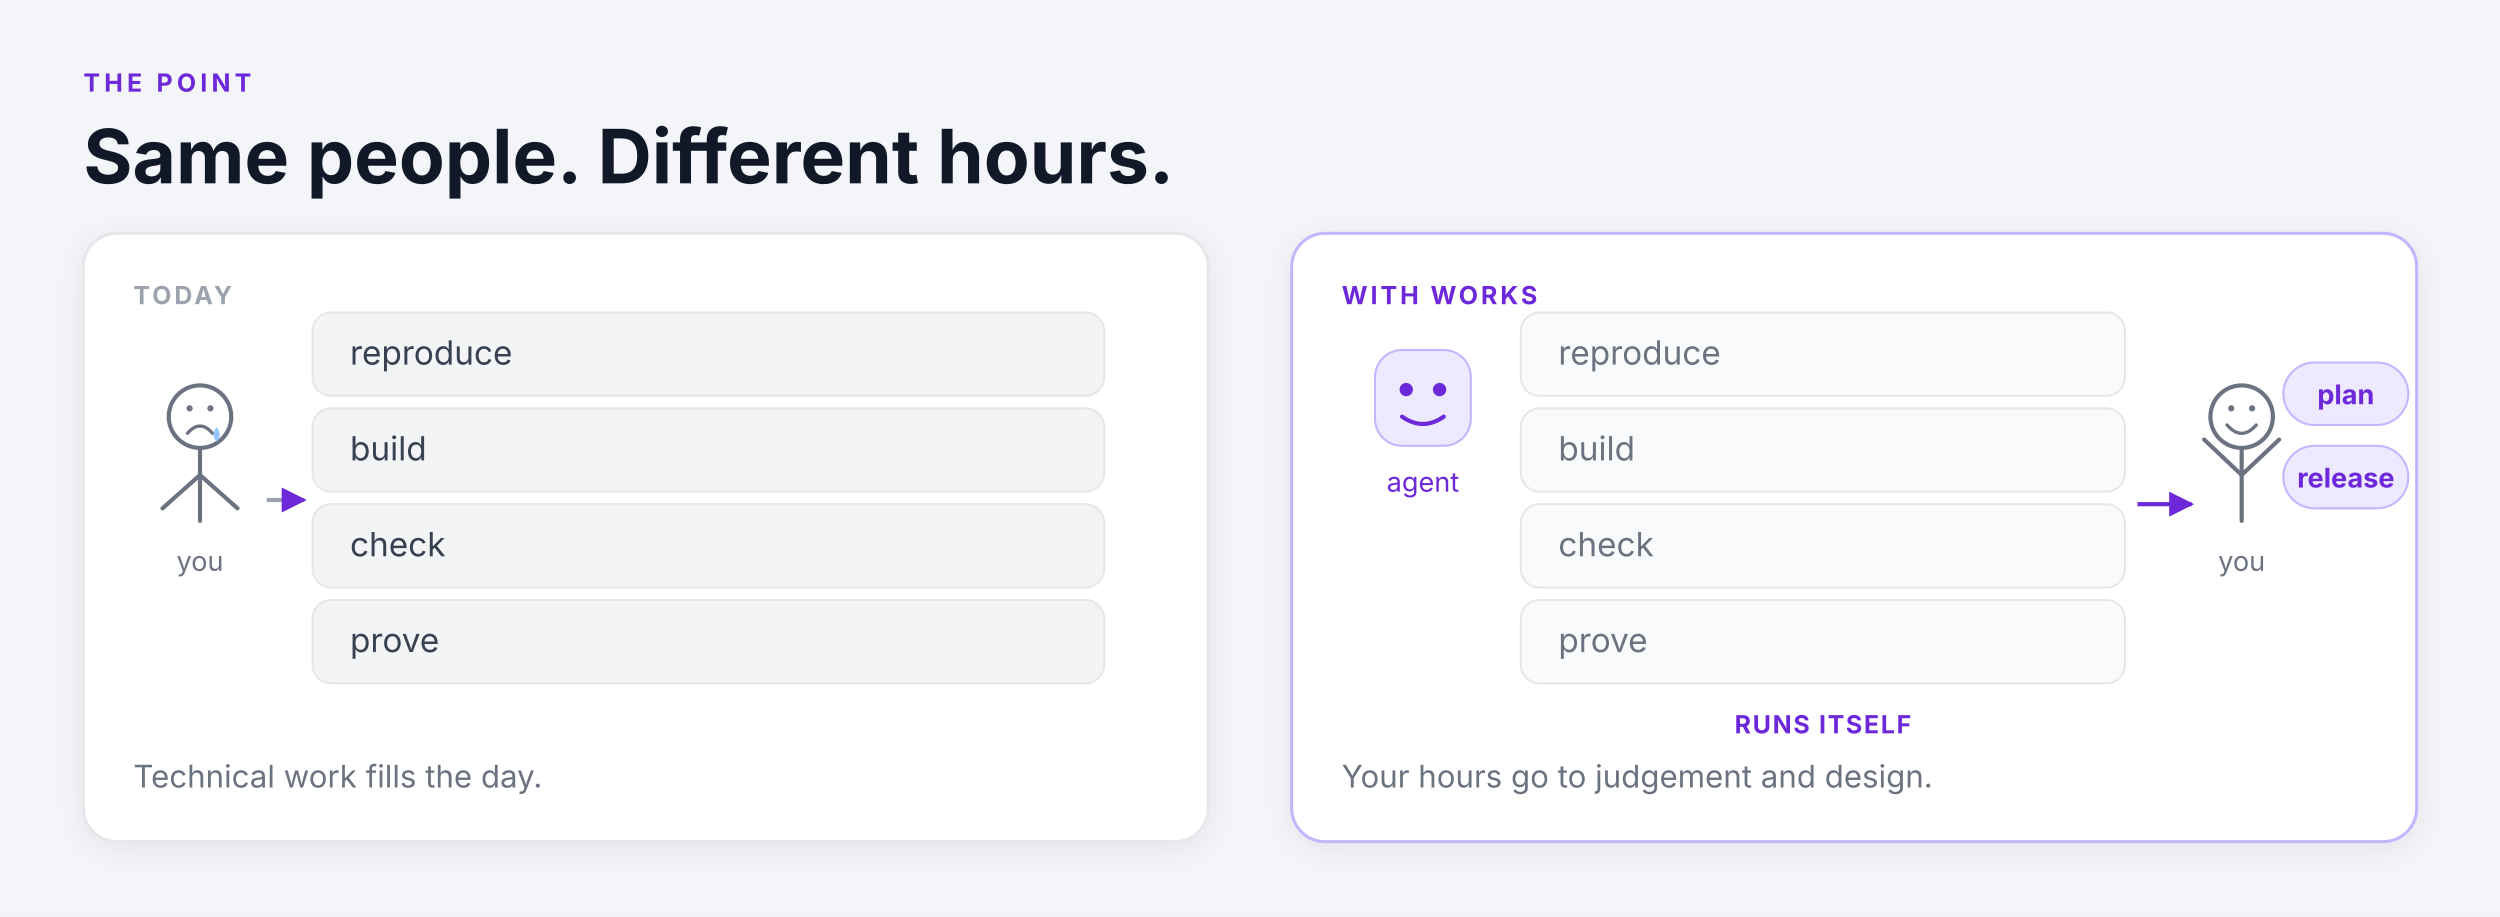
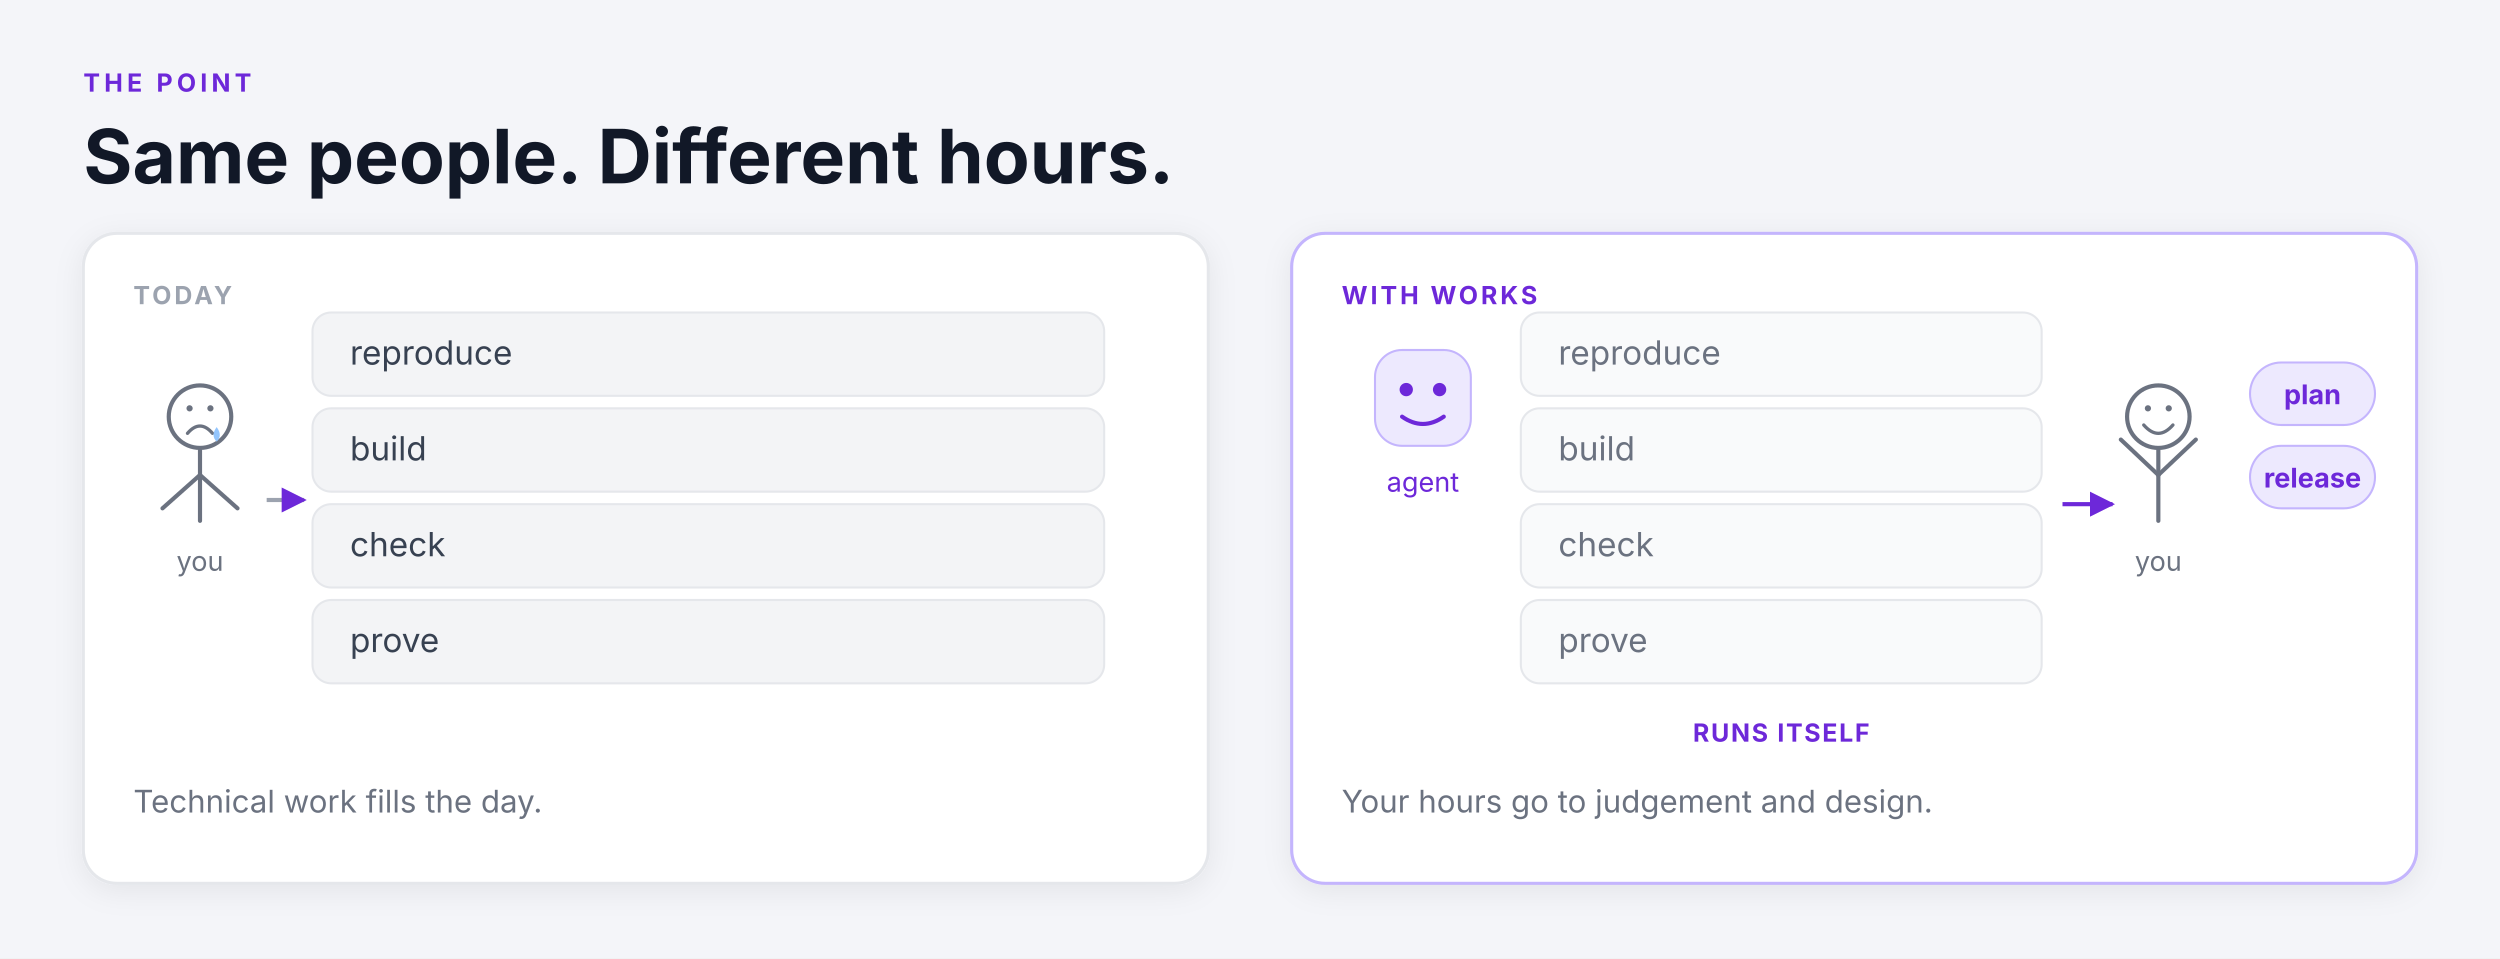
- <svg xmlns="http://www.w3.org/2000/svg" width="1200" height="440" viewBox="0 0 1200 440" font-family="Inter, Segoe UI, Arial, Helvetica, sans-serif">
+ <svg xmlns="http://www.w3.org/2000/svg" width="1200" height="460" viewBox="0 0 1200 460" font-family="Inter, Segoe UI, Arial, Helvetica, sans-serif">
  <defs>
    <filter id="softP" x="-20%" y="-20%" width="140%" height="140%">
      <feDropShadow dx="0" dy="3" stdDeviation="7" flood-color="#111827" flood-opacity="0.07" />
    </filter>
    <marker id="arrowP" viewBox="0 0 10 10" refX="9" refY="5" markerWidth="6" markerHeight="6" orient="auto-start-reverse">
      <path d="M 0 0 L 10 5 L 0 10 z" fill="#6D28D9" />
    </marker>
  </defs>
-   <rect x="0" y="0" width="1200" height="440" fill="#F4F5F9" />
+   <rect x="0" y="0" width="1200" height="460" fill="#F4F5F9" />
  <text x="40" y="44" font-size="12" font-weight="700" fill="#6D28D9" letter-spacing="2">THE POINT</text>
  <text x="40" y="88" font-size="36" font-weight="700" fill="#111827">Same people. Different hours.</text>
-   <rect x="40" y="112" width="540" height="292" rx="16" fill="#FFFFFF" stroke="#E5E7EB" stroke-width="1.5" filter="url(#softP)" />
+   <rect x="40" y="112" width="540" height="312" rx="16" fill="#FFFFFF" stroke="#E5E7EB" stroke-width="1.5" filter="url(#softP)" />
  <text x="64" y="146" font-size="12" font-weight="700" fill="#9CA3AF" letter-spacing="1.4">TODAY</text>
  <circle cx="96" cy="200" r="15" fill="none" stroke="#6B7280" stroke-width="2" />
  <circle cx="91" cy="196" r="1.5" fill="#6B7280" />
  <circle cx="101" cy="196" r="1.5" fill="#6B7280" />
  <path d="M 90 208 Q 96 201 102 208" fill="none" stroke="#6B7280" stroke-width="1.6" stroke-linecap="round" />
  <path d="M 96 216 L 96 250" fill="none" stroke="#6B7280" stroke-width="2" stroke-linecap="round" />
  <path d="M 96 228 L 78 244" fill="none" stroke="#6B7280" stroke-width="2" stroke-linecap="round" />
  <path d="M 96 228 L 114 244" fill="none" stroke="#6B7280" stroke-width="2" stroke-linecap="round" />
  <path d="M 104 205 Q 107 209 104 212 Q 101 209 104 205 Z" fill="#93C5FD" />
  <text x="96" y="274" font-size="13" fill="#6B7280" text-anchor="middle">you</text>
  <rect x="150" y="150" width="380" height="40" rx="9" fill="#F3F4F6" stroke="#E5E7EB" />
  <text x="168" y="175" font-size="16" fill="#374151">reproduce</text>
  <rect x="150" y="196" width="380" height="40" rx="9" fill="#F3F4F6" stroke="#E5E7EB" />
  <text x="168" y="221" font-size="16" fill="#374151">build</text>
  <rect x="150" y="242" width="380" height="40" rx="9" fill="#F3F4F6" stroke="#E5E7EB" />
  <text x="168" y="267" font-size="16" fill="#374151">check</text>
  <rect x="150" y="288" width="380" height="40" rx="9" fill="#F3F4F6" stroke="#E5E7EB" />
  <text x="168" y="313" font-size="16" fill="#374151">prove</text>
  <line x1="128" y1="240" x2="146" y2="240" stroke="#9CA3AF" stroke-width="2" marker-end="url(#arrowP)" />
-   <text x="64" y="378" font-size="15" fill="#6B7280">Technical work fills the day.</text>
-   <rect x="620" y="112" width="540" height="292" rx="16" fill="#FFFFFF" stroke="#C4B5FD" stroke-width="1.5" filter="url(#softP)" />
+   <text x="64" y="390" font-size="15" fill="#6B7280">Technical work fills the day.</text>
+   <rect x="620" y="112" width="540" height="312" rx="16" fill="#FFFFFF" stroke="#C4B5FD" stroke-width="1.5" filter="url(#softP)" />
  <text x="644" y="146" font-size="12" font-weight="700" fill="#6D28D9" letter-spacing="1.4">WITH WORKS</text>
  <rect x="660" y="168" width="46" height="46" rx="13" fill="#EDE9FE" stroke="#C4B5FD" />
  <circle cx="675" cy="187" r="3.2" fill="#6D28D9" />
  <circle cx="691" cy="187" r="3.2" fill="#6D28D9" />
  <path d="M 673 200 Q 683 207 693 200" fill="none" stroke="#6D28D9" stroke-width="2" stroke-linecap="round" />
  <text x="683" y="236" font-size="13" fill="#6D28D9" text-anchor="middle">agent</text>
-   <rect x="730" y="150" width="290" height="40" rx="9" fill="#F9FAFB" stroke="#E5E7EB" />
+   <rect x="730" y="150" width="250" height="40" rx="9" fill="#F9FAFB" stroke="#E5E7EB" />
  <text x="748" y="175" font-size="16" fill="#6B7280">reproduce</text>
-   <rect x="730" y="196" width="290" height="40" rx="9" fill="#F9FAFB" stroke="#E5E7EB" />
+   <rect x="730" y="196" width="250" height="40" rx="9" fill="#F9FAFB" stroke="#E5E7EB" />
  <text x="748" y="221" font-size="16" fill="#6B7280">build</text>
-   <rect x="730" y="242" width="290" height="40" rx="9" fill="#F9FAFB" stroke="#E5E7EB" />
+   <rect x="730" y="242" width="250" height="40" rx="9" fill="#F9FAFB" stroke="#E5E7EB" />
  <text x="748" y="267" font-size="16" fill="#6B7280">check</text>
-   <rect x="730" y="288" width="290" height="40" rx="9" fill="#F9FAFB" stroke="#E5E7EB" />
+   <rect x="730" y="288" width="250" height="40" rx="9" fill="#F9FAFB" stroke="#E5E7EB" />
  <text x="748" y="313" font-size="16" fill="#6B7280">prove</text>
-   <text x="875" y="352" font-size="12" font-weight="700" fill="#6D28D9" text-anchor="middle" letter-spacing="0.8">RUNS ITSELF</text>
-   <line x1="1026" y1="242" x2="1052" y2="242" stroke="#6D28D9" stroke-width="2" marker-end="url(#arrowP)" />
-   <circle cx="1076" cy="200" r="15" fill="none" stroke="#6B7280" stroke-width="2" />
-   <circle cx="1071" cy="196" r="1.5" fill="#6B7280" />
-   <circle cx="1081" cy="196" r="1.5" fill="#6B7280" />
-   <path d="M 1069 204 Q 1076 212 1083 204" fill="none" stroke="#6B7280" stroke-width="1.6" stroke-linecap="round" />
-   <path d="M 1076 216 L 1076 250" fill="none" stroke="#6B7280" stroke-width="2" stroke-linecap="round" />
-   <path d="M 1076 228 L 1058 211" fill="none" stroke="#6B7280" stroke-width="2" stroke-linecap="round" />
-   <path d="M 1076 228 L 1094 211" fill="none" stroke="#6B7280" stroke-width="2" stroke-linecap="round" />
-   <text x="1076" y="274" font-size="13" fill="#6B7280" text-anchor="middle">you</text>
-   <rect x="1096" y="174" width="60" height="30" rx="15" fill="#EDE9FE" stroke="#C4B5FD" />
-   <text x="1126" y="194" font-size="13" font-weight="700" fill="#6D28D9" text-anchor="middle">plan</text>
-   <rect x="1096" y="214" width="60" height="30" rx="15" fill="#EDE9FE" stroke="#C4B5FD" />
-   <text x="1126" y="234" font-size="13" font-weight="700" fill="#6D28D9" text-anchor="middle">release</text>
-   <text x="644" y="378" font-size="15" fill="#6B7280">Your hours go to judgement and design.</text>
+   <text x="855" y="356" font-size="12" font-weight="700" fill="#6D28D9" text-anchor="middle" letter-spacing="0.8">RUNS ITSELF</text>
+   <line x1="990" y1="242" x2="1014" y2="242" stroke="#6D28D9" stroke-width="2" marker-end="url(#arrowP)" />
+   <circle cx="1036" cy="200" r="15" fill="none" stroke="#6B7280" stroke-width="2" />
+   <circle cx="1031" cy="196" r="1.5" fill="#6B7280" />
+   <circle cx="1041" cy="196" r="1.5" fill="#6B7280" />
+   <path d="M 1029 204 Q 1036 212 1043 204" fill="none" stroke="#6B7280" stroke-width="1.6" stroke-linecap="round" />
+   <path d="M 1036 216 L 1036 250" fill="none" stroke="#6B7280" stroke-width="2" stroke-linecap="round" />
+   <path d="M 1036 228 L 1018 211" fill="none" stroke="#6B7280" stroke-width="2" stroke-linecap="round" />
+   <path d="M 1036 228 L 1054 211" fill="none" stroke="#6B7280" stroke-width="2" stroke-linecap="round" />
+   <text x="1036" y="274" font-size="13" fill="#6B7280" text-anchor="middle">you</text>
+   <rect x="1080" y="174" width="60" height="30" rx="15" fill="#EDE9FE" stroke="#C4B5FD" />
+   <text x="1110" y="194" font-size="13" font-weight="700" fill="#6D28D9" text-anchor="middle">plan</text>
+   <rect x="1080" y="214" width="60" height="30" rx="15" fill="#EDE9FE" stroke="#C4B5FD" />
+   <text x="1110" y="234" font-size="13" font-weight="700" fill="#6D28D9" text-anchor="middle">release</text>
+   <text x="644" y="390" font-size="15" fill="#6B7280">Your hours go to judgement and design.</text>
</svg>
